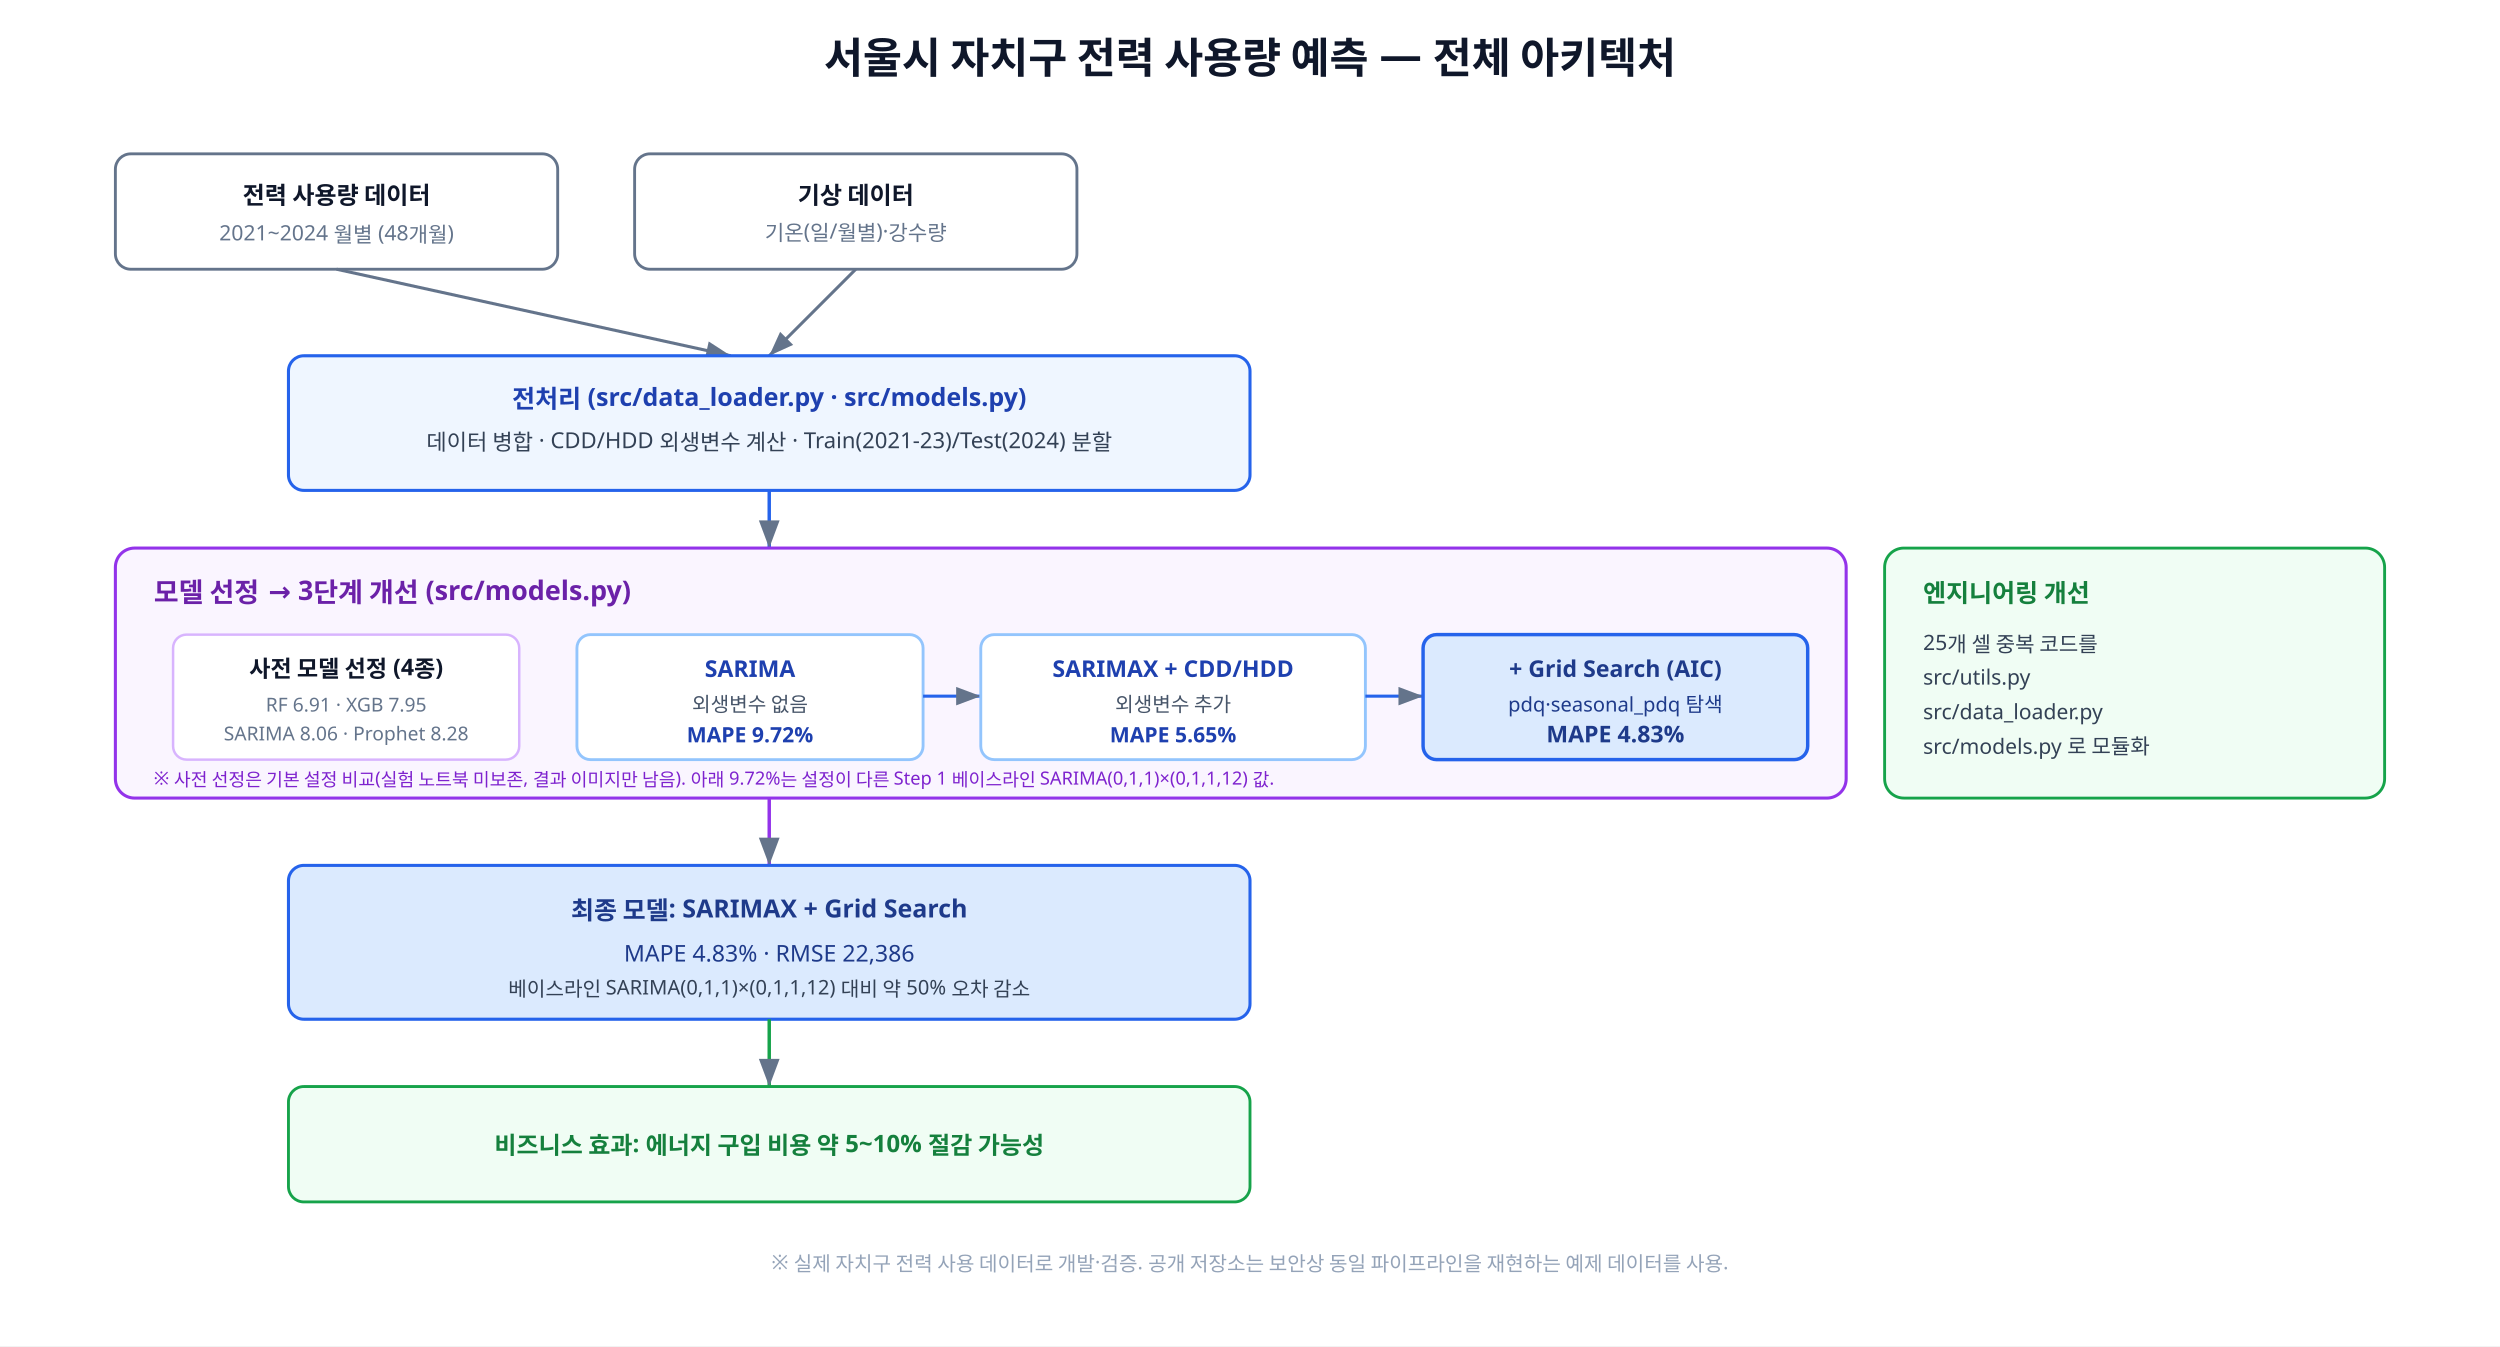
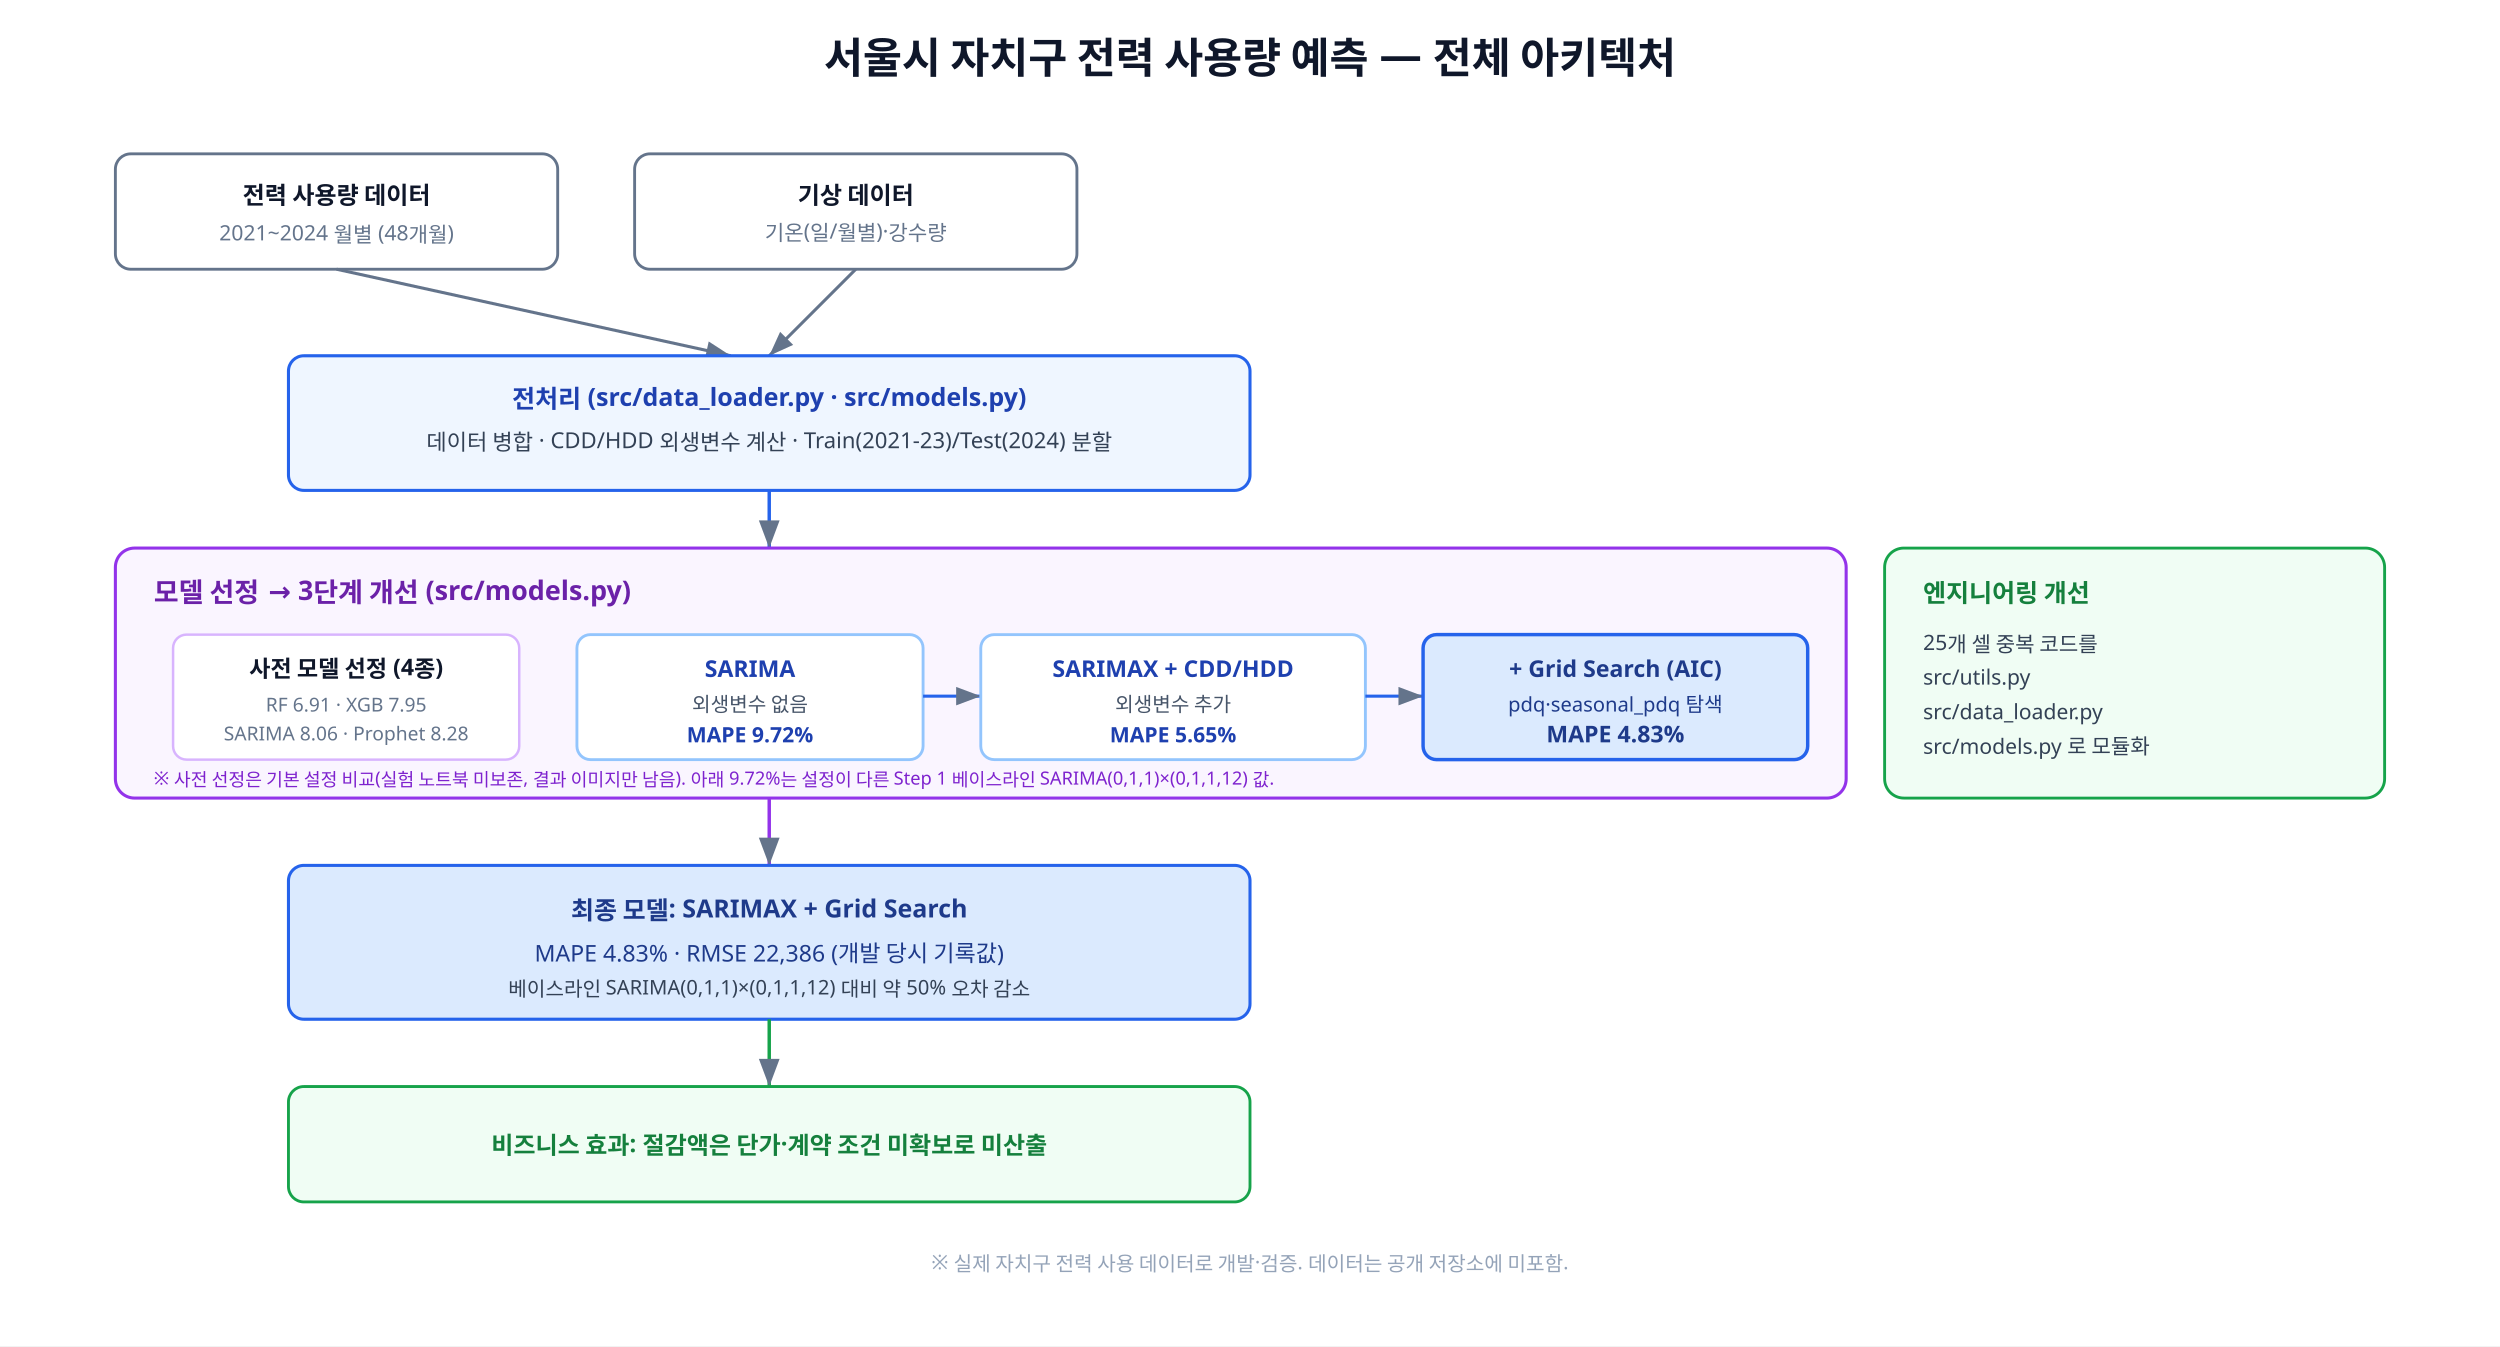
<svg xmlns="http://www.w3.org/2000/svg" width="1300" height="700" viewBox="0 0 1300 700" font-family="'Apple SD Gothic Neo','Malgun Gothic','Noto Sans KR',sans-serif">
  <defs>
    <marker id="ar" markerWidth="10" markerHeight="10" refX="8" refY="3" orient="auto" markerUnits="strokeWidth">
      <path d="M0,0 L8,3 L0,6 Z" fill="#64748b" />
    </marker>
  </defs>
  <rect width="1300" height="700" fill="#ffffff" />
  <text x="650" y="38" text-anchor="middle" font-size="22" font-weight="700" fill="#0f172a">서울시 자치구 전력 사용량 예측 — 전체 아키텍처</text>
  <rect x="60" y="80" width="230" height="60" rx="8" fill="#ffffff" stroke="#64748b" stroke-width="1.5" />
  <text x="175" y="106" text-anchor="middle" font-size="12.5" font-weight="600" fill="#0f172a">전력 사용량 데이터</text>
  <text x="175" y="125" text-anchor="middle" font-size="11" fill="#64748b">2021~2024 월별 (48개월)</text>
  <rect x="330" y="80" width="230" height="60" rx="8" fill="#ffffff" stroke="#64748b" stroke-width="1.5" />
  <text x="445" y="106" text-anchor="middle" font-size="12.5" font-weight="600" fill="#0f172a">기상 데이터</text>
  <text x="445" y="125" text-anchor="middle" font-size="11" fill="#64748b">기온(일/월별)·강수량</text>
  <line x1="175" y1="140" x2="380" y2="185" stroke="#64748b" stroke-width="1.6" marker-end="url(#ar)" />
  <line x1="445" y1="140" x2="400" y2="185" stroke="#64748b" stroke-width="1.6" marker-end="url(#ar)" />
  <rect x="150" y="185" width="500" height="70" rx="8" fill="#eff6ff" stroke="#2563eb" stroke-width="1.6" />
  <text x="400" y="212" text-anchor="middle" font-size="13" font-weight="600" fill="#1e40af">전처리 (src/data_loader.py · src/models.py)</text>
  <text x="400" y="234" text-anchor="middle" font-size="11.5" fill="#334155">데이터 병합 · CDD/HDD 외생변수 계산 · Train(2021-23)/Test(2024) 분할</text>
  <line x1="400" y1="255" x2="400" y2="285" stroke="#2563eb" stroke-width="1.8" marker-end="url(#ar)" />
  <rect x="60" y="285" width="900" height="130" rx="10" fill="#faf5ff" stroke="#9333ea" stroke-width="1.6" />
  <text x="80" y="313" font-size="14" font-weight="700" fill="#6b21a8">모델 선정 → 3단계 개선 (src/models.py)</text>
  <rect x="90" y="330" width="180" height="65" rx="7" fill="#ffffff" stroke="#d8b4fe" stroke-width="1.3" />
  <text x="180" y="352" text-anchor="middle" font-size="12" font-weight="600" fill="#0f172a">사전 모델 선정 (4종)</text>
  <text x="180" y="370" text-anchor="middle" font-size="10" fill="#64748b">RF 6.91 · XGB 7.95</text>
  <text x="180" y="385" text-anchor="middle" font-size="10" fill="#64748b">SARIMA 8.06 · Prophet 8.28</text>
  <text x="80" y="408" font-size="9.5" fill="#7e22ce">※ 사전 선정은 기본 설정 비교(실험 노트북 미보존, 결과 이미지만 남음). 아래 9.72%는 설정이 다른 Step 1 베이스라인 SARIMA(0,1,1)×(0,1,1,12) 값.</text>
  <rect x="300" y="330" width="180" height="65" rx="7" fill="#ffffff" stroke="#93c5fd" stroke-width="1.5" />
  <text x="390" y="352" text-anchor="middle" font-size="12" font-weight="700" fill="#1e40af">SARIMA</text>
  <text x="390" y="370" text-anchor="middle" font-size="10.5" fill="#475569">외생변수 없음</text>
  <text x="390" y="386" text-anchor="middle" font-size="11" fill="#1e40af" font-weight="600">MAPE 9.72%</text>
  <line x1="480" y1="362" x2="510" y2="362" stroke="#2563eb" stroke-width="1.6" marker-end="url(#ar)" />
  <rect x="510" y="330" width="200" height="65" rx="7" fill="#ffffff" stroke="#93c5fd" stroke-width="1.5" />
  <text x="610" y="352" text-anchor="middle" font-size="12" font-weight="700" fill="#1e40af">SARIMAX + CDD/HDD</text>
  <text x="610" y="370" text-anchor="middle" font-size="10.5" fill="#475569">외생변수 추가</text>
  <text x="610" y="386" text-anchor="middle" font-size="11" fill="#1e40af" font-weight="600">MAPE 5.65%</text>
  <line x1="710" y1="362" x2="740" y2="362" stroke="#2563eb" stroke-width="1.6" marker-end="url(#ar)" />
  <rect x="740" y="330" width="200" height="65" rx="7" fill="#dbeafe" stroke="#2563eb" stroke-width="1.8" />
  <text x="840" y="352" text-anchor="middle" font-size="12" font-weight="700" fill="#1e3a8a">+ Grid Search (AIC)</text>
  <text x="840" y="370" text-anchor="middle" font-size="10.5" fill="#1e3a8a">pdq·seasonal_pdq 탐색</text>
  <text x="840" y="386" text-anchor="middle" font-size="12" fill="#1e3a8a" font-weight="700">MAPE 4.83%</text>
  <line x1="400" y1="415" x2="400" y2="450" stroke="#9333ea" stroke-width="1.8" marker-end="url(#ar)" />
  <rect x="980" y="285" width="260" height="130" rx="10" fill="#f0fdf4" stroke="#16a34a" stroke-width="1.5" />
  <text x="1000" y="313" font-size="13" font-weight="700" fill="#15803d">엔지니어링 개선</text>
  <text x="1000" y="338" font-size="11" fill="#334155">25개 셀 중복 코드를</text>
  <text x="1000" y="356" font-size="11" fill="#334155">src/utils.py</text>
  <text x="1000" y="374" font-size="11" fill="#334155">src/data_loader.py</text>
  <text x="1000" y="392" font-size="11" fill="#334155">src/models.py 로 모듈화</text>
  <rect x="150" y="450" width="500" height="80" rx="8" fill="#dbeafe" stroke="#2563eb" stroke-width="1.6" />
  <text x="400" y="478" text-anchor="middle" font-size="13" font-weight="700" fill="#1e3a8a">최종 모델: SARIMAX + Grid Search</text>
-   <text x="400" y="500" text-anchor="middle" font-size="12" fill="#1e3a8a">MAPE 4.83% · RMSE 22,386</text>
+   <text x="400" y="500" text-anchor="middle" font-size="12" fill="#1e3a8a">MAPE 4.83% · RMSE 22,386 (개발 당시 기록값)</text>
  <text x="400" y="518" text-anchor="middle" font-size="10.5" fill="#334155">베이스라인 SARIMA(0,1,1)×(0,1,1,12) 대비 약 50% 오차 감소</text>
  <line x1="400" y1="530" x2="400" y2="565" stroke="#16a34a" stroke-width="1.8" marker-end="url(#ar)" />
  <rect x="150" y="565" width="500" height="60" rx="8" fill="#f0fdf4" stroke="#16a34a" stroke-width="1.5" />
-   <text x="400" y="600" text-anchor="middle" font-size="12.5" fill="#15803d" font-weight="600">비즈니스 효과: 에너지 구입 비용 약 5~10% 절감 가능성</text>
-   <text x="650" y="660" text-anchor="middle" font-size="10.5" fill="#94a3b8">※ 실제 자치구 전력 사용 데이터로 개발·검증. 공개 저장소는 보안상 동일 파이프라인을 재현하는 예제 데이터를 사용.</text>
+   <text x="400" y="600" text-anchor="middle" font-size="12.5" fill="#15803d" font-weight="600">비즈니스 효과: 절감액은 단가·계약 조건 미확보로 미산출</text>
+   <text x="650" y="660" text-anchor="middle" font-size="10.5" fill="#94a3b8">※ 실제 자치구 전력 사용 데이터로 개발·검증. 데이터는 공개 저장소에 미포함.</text>
</svg>
